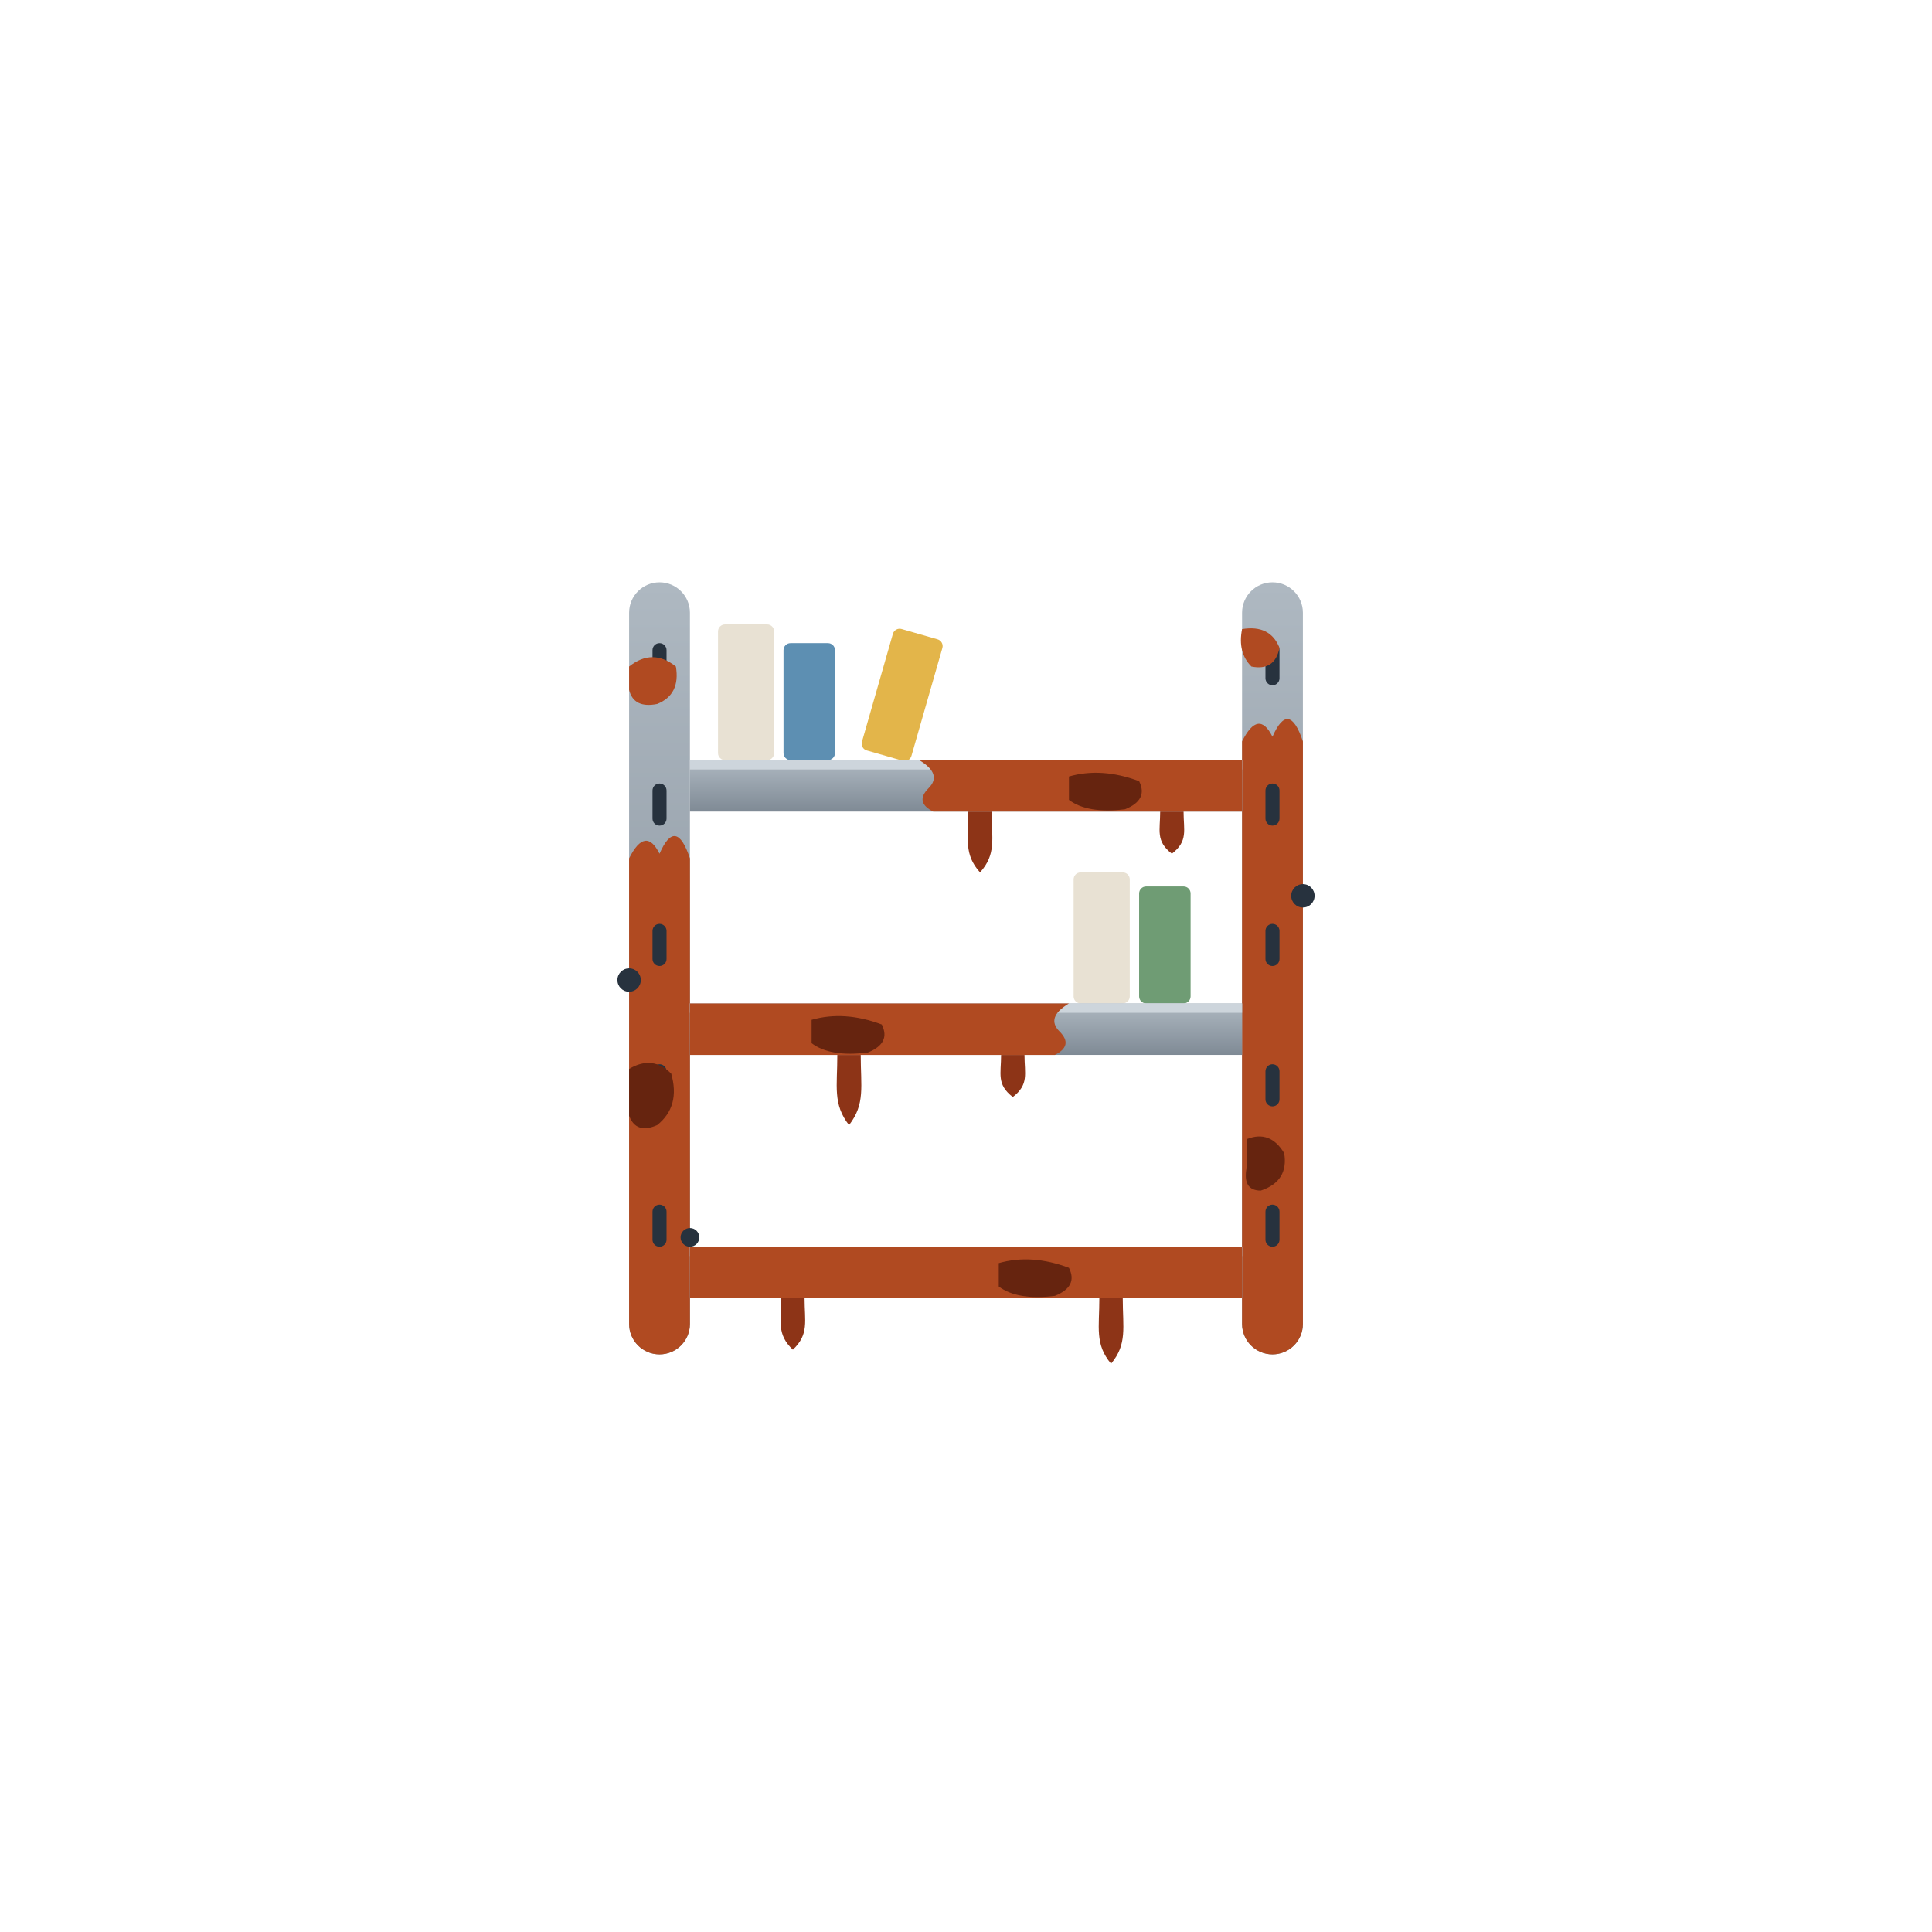
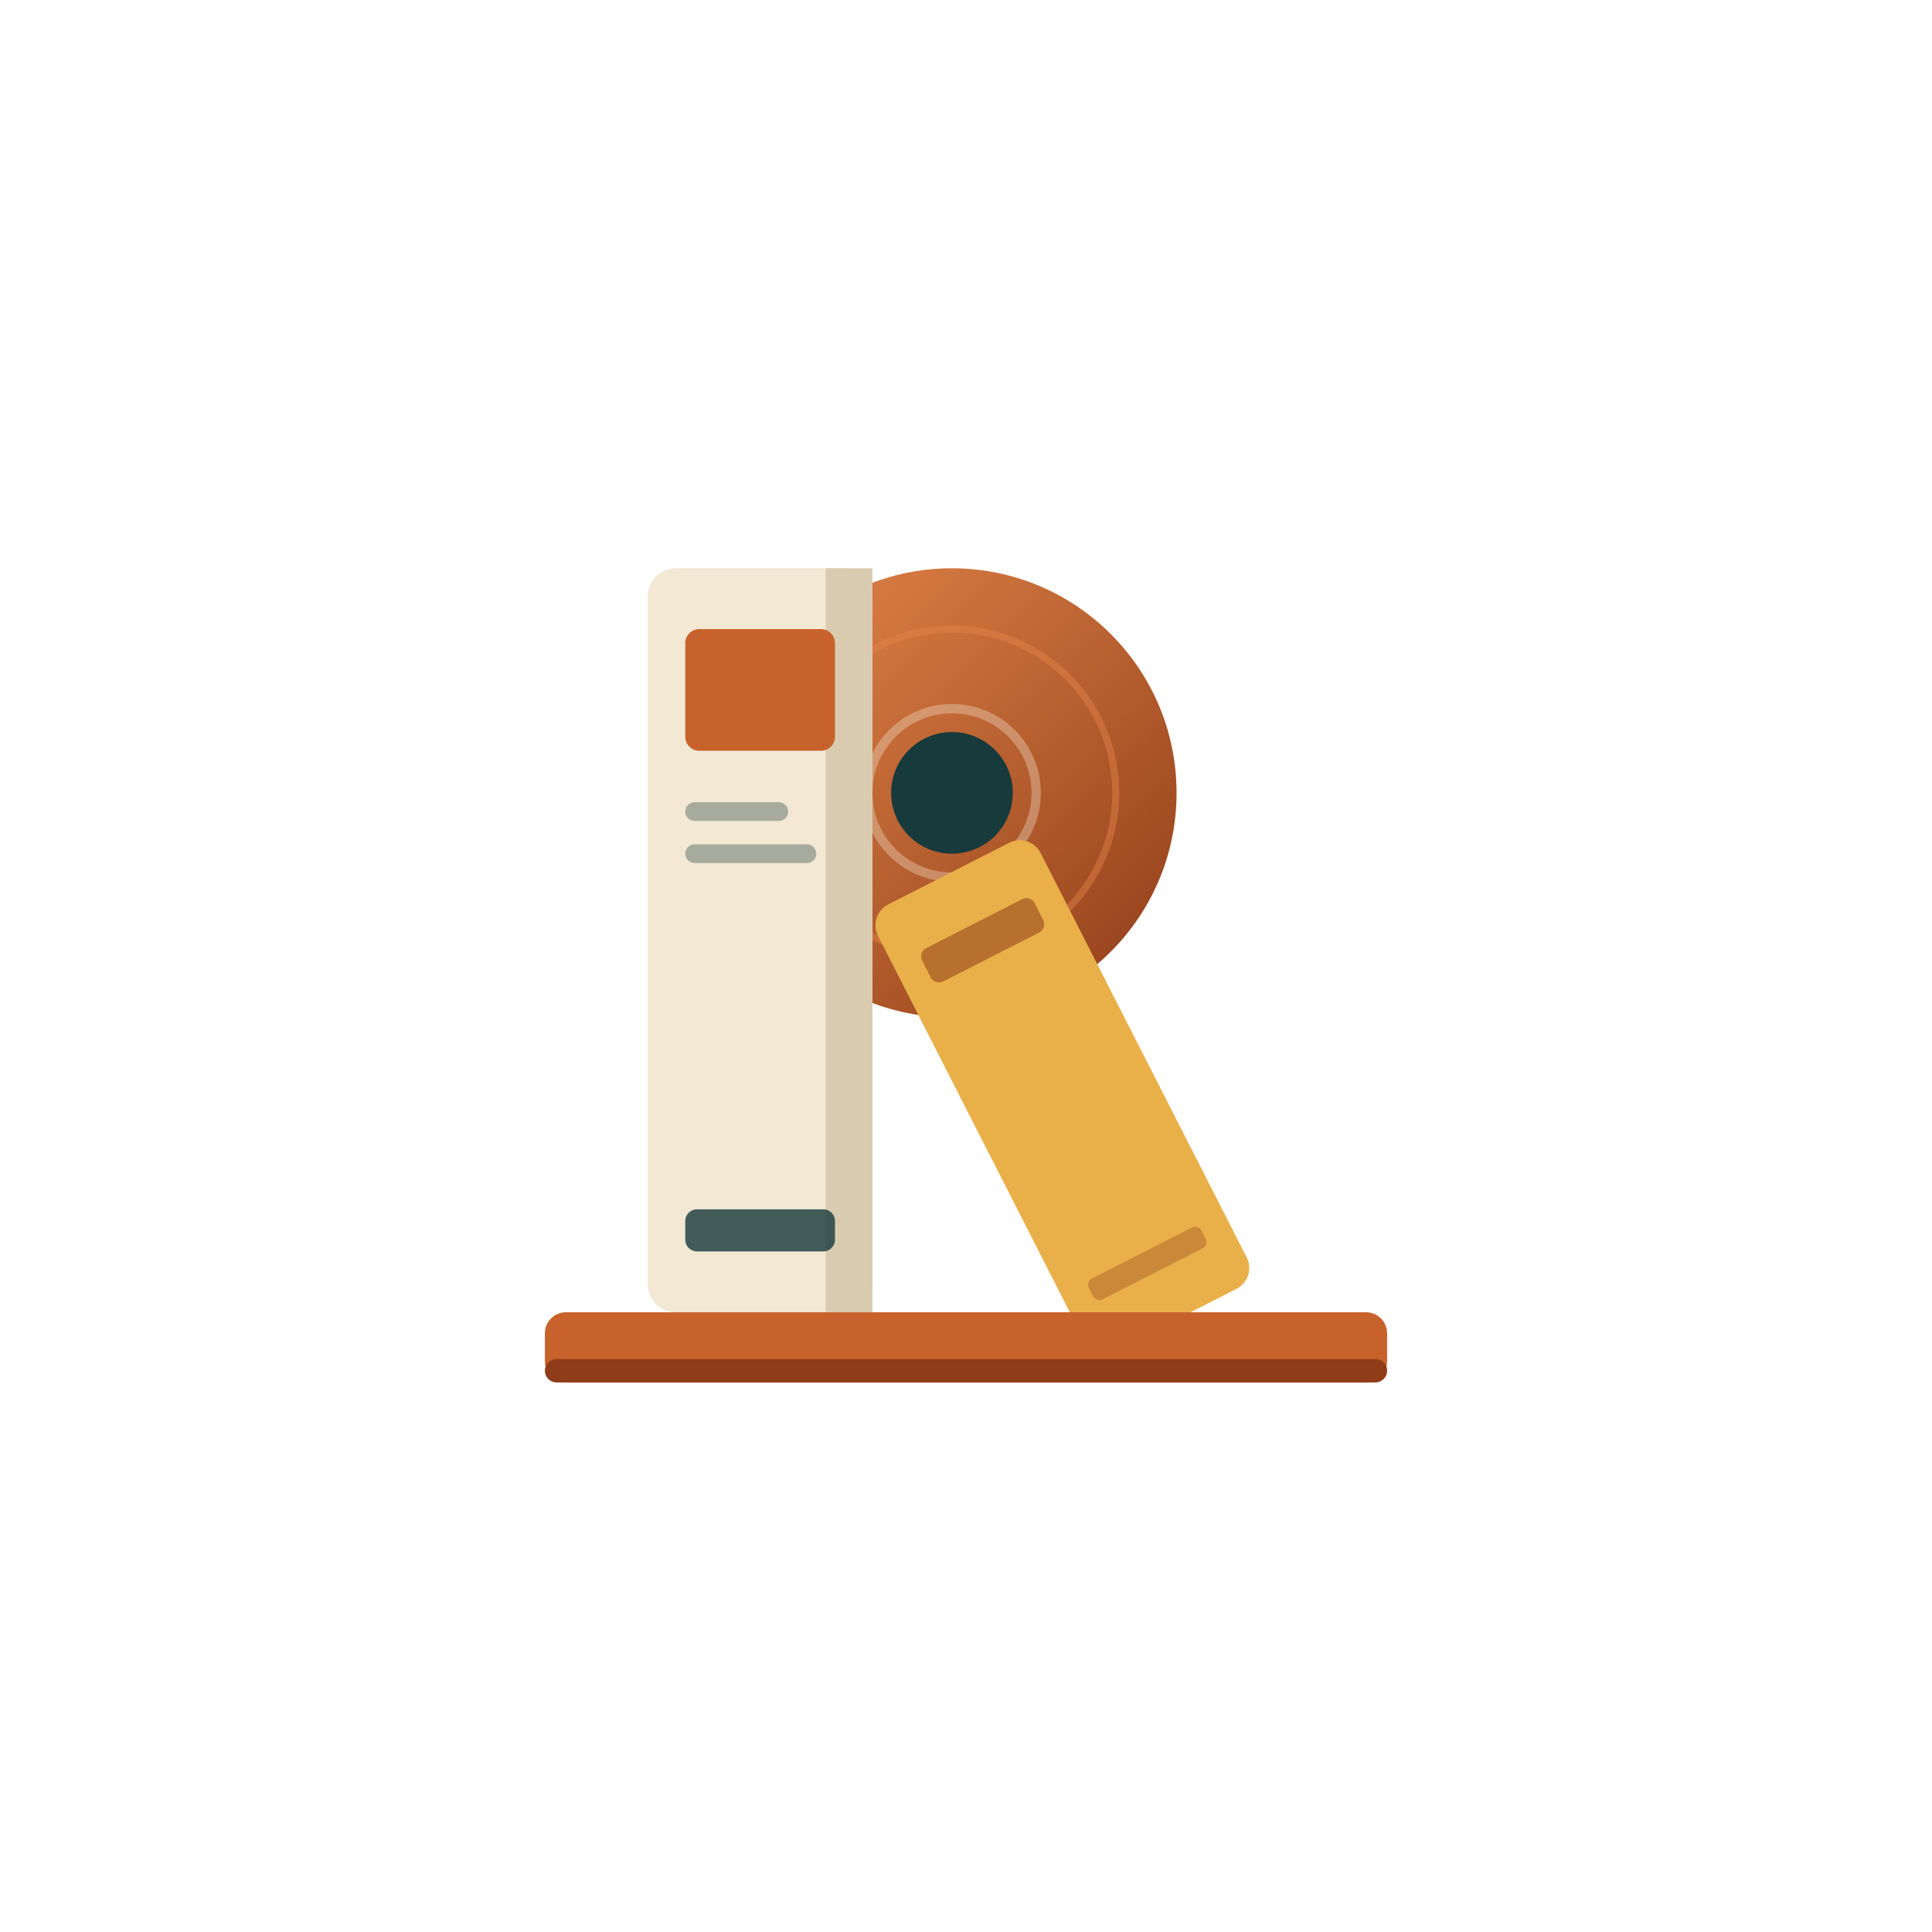
<svg xmlns="http://www.w3.org/2000/svg" viewBox="0 0 512 512" width="512" height="512" role="img" aria-label="RustyShelf">
  <g transform="translate(256 256) scale(.62) translate(-256 -256)">
    <defs>
-       <linearGradient id="st" x1="0" x2="0" y1="0" y2="1">
-         <stop offset="0" stop-color="#aeb8c1" />
-         <stop offset="1" stop-color="#7f8a95" />
+       <linearGradient id="cu" x1="0" x2="1" y1="0" y2="1">
+         <stop offset="0" stop-color="#e4874a" />
+         <stop offset="1" stop-color="#8f3c18" />
      </linearGradient>
    </defs>
-     <rect x="112" y="92" width="26" height="330" rx="13" fill="url(#st)" />
-     <path d="M112 210 q7 -14 13 -2 q7 -16 13 2 V409 a13 13 0 0 1 -26 0 Z" fill="#b04a21" />
-     <rect x="122" y="118" width="6" height="18" rx="3" fill="#27323e" />
-     <rect x="122" y="178" width="6" height="18" rx="3" fill="#27323e" />
-     <rect x="122" y="238" width="6" height="18" rx="3" fill="#27323e" />
-     <rect x="122" y="298" width="6" height="18" rx="3" fill="#27323e" />
-     <rect x="122" y="358" width="6" height="18" rx="3" fill="#27323e" />
-     <rect x="374" y="92" width="26" height="330" rx="13" fill="url(#st)" />
-     <path d="M374 160 q7 -14 13 -2 q7 -16 13 2 V409 a13 13 0 0 1 -26 0 Z" fill="#b04a21" />
-     <rect x="384" y="118" width="6" height="18" rx="3" fill="#27323e" />
-     <rect x="384" y="178" width="6" height="18" rx="3" fill="#27323e" />
-     <rect x="384" y="238" width="6" height="18" rx="3" fill="#27323e" />
-     <rect x="384" y="298" width="6" height="18" rx="3" fill="#27323e" />
-     <rect x="384" y="358" width="6" height="18" rx="3" fill="#27323e" />
-     <path d="M112 128 q10 -8 20 0 q2 12 -8 16 q-10 2 -12 -6 Z" fill="#b04a21" />
-     <path d="M374 112 q12 -2 16 8 q-2 10 -12 8 q-6 -6 -4 -16 Z" fill="#b04a21" />
-     <path d="M112 300 q10 -6 18 2 q4 14 -6 22 q-9 4 -12 -4 Z" fill="#66240f" />
-     <path d="M376 330 q10 -4 16 6 q2 12 -10 16 q-8 0 -6 -10 Z" fill="#66240f" />
-     <circle cx="112" cy="262" r="5" fill="#27323e" />
-     <circle cx="400" cy="226" r="5" fill="#27323e" />
-     <circle cx="138" cy="372" r="4" fill="#27323e" />
-     <rect x="150" y="110" width="24" height="58" rx="3" fill="#e8e1d3" />
-     <rect x="178" y="118" width="22" height="50" rx="3" fill="#5d8fb2" />
-     <g transform="rotate(16 228 168)">
-       <rect x="210" y="114" width="22" height="54" rx="3" fill="#e3b54a" />
+     <circle cx="250" cy="182" r="96" fill="url(#cu)" />
+     <circle cx="250" cy="182" r="70" fill="none" stroke="#e4874a" stroke-opacity=".45" stroke-width="3" />
+     <circle cx="250" cy="182" r="26" fill="#173a3c" />
+     <circle cx="250" cy="182" r="36" fill="none" stroke="#f2e8d3" stroke-opacity=".35" stroke-width="4" />
+     <g transform="rotate(-27 352 404)">
+       <rect x="306" y="190" width="78" height="214" rx="10" fill="#e9b04a" />
+       <rect x="318" y="214" width="54" height="16" rx="4" fill="#8f3c18" fill-opacity=".55" />
+       <rect x="318" y="372" width="54" height="10" rx="3" fill="#8f3c18" fill-opacity=".35" />
    </g>
-     <rect x="302" y="216" width="24" height="56" rx="3" fill="#e8e1d3" />
-     <rect x="330" y="222" width="22" height="50" rx="3" fill="#6f9c74" />
-     <rect x="138" y="168" width="236" height="22" fill="url(#st)" />
-     <rect x="138" y="168" width="236" height="4" fill="#cdd5dc" />
-     <path d="M236 168 q10 6 4 12 q-6 6 2 10 H374 V168 Z" fill="#b04a21" />
-     <path d="M300 175 q14 -4 30 2 q4 8 -6 12 q-16 2 -24 -4 Z" fill="#66240f" />
-     <path d="M257 190 C257 201.7 255 208.2 262 216 C269 208.2 267 201.7 267 190 Z" fill="#8d3417" />
-     <path d="M339 190 C339 198.1 337 202.6 344 208 C351 202.6 349 198.1 349 190 Z" fill="#8d3417" />
-     <rect x="138" y="272" width="236" height="22" fill="url(#st)" />
-     <rect x="138" y="272" width="236" height="4" fill="#cdd5dc" />
-     <path d="M138 272 H300 q-10 6 -4 12 q6 6 -2 10 H138 Z" fill="#b04a21" />
-     <path d="M190 279 q14 -4 30 2 q4 8 -6 12 q-16 2 -24 -4 Z" fill="#66240f" />
-     <path d="M201 294 C201 307.5 199 315.0 206 324 C213 315.0 211 307.5 211 294 Z" fill="#8d3417" />
-     <path d="M271 294 C271 302.1 269 306.6 276 312 C283 306.6 281 302.1 281 294 Z" fill="#8d3417" />
-     <rect x="138" y="376" width="236" height="22" fill="url(#st)" />
-     <rect x="138" y="376" width="236" height="4" fill="#cdd5dc" />
-     <rect x="138" y="376" width="236" height="22" fill="#b04a21" />
-     <path d="M270 383 q14 -4 30 2 q4 8 -6 12 q-16 2 -24 -4 Z" fill="#66240f" />
-     <path d="M177 398 C177 407.9 175 413.4 182 420 C189 413.4 187 407.9 187 398 Z" fill="#8d3417" />
-     <path d="M313 398 C313 410.6 311 417.6 318 426 C325 417.6 323 410.6 323 398 Z" fill="#8d3417" />
+     <rect x="120" y="86" width="96" height="318" rx="12" fill="#f2e8d3" />
+     <rect x="196" y="86" width="20" height="318" fill="#d9cbb0" />
+     <rect x="136" y="112" width="64" height="52" rx="6" fill="#c8622c" />
+     <rect x="136" y="186" width="44" height="8" rx="4" fill="#173a3c" fill-opacity=".35" />
+     <rect x="136" y="204" width="56" height="8" rx="4" fill="#173a3c" fill-opacity=".35" />
+     <rect x="136" y="360" width="64" height="18" rx="5" fill="#173a3c" fill-opacity=".8" />
+     <rect x="76" y="404" width="360" height="30" rx="9" fill="#c8622c" />
+     <rect x="76" y="424" width="360" height="10" rx="5" fill="#8f3c18" />
  </g>
</svg>
